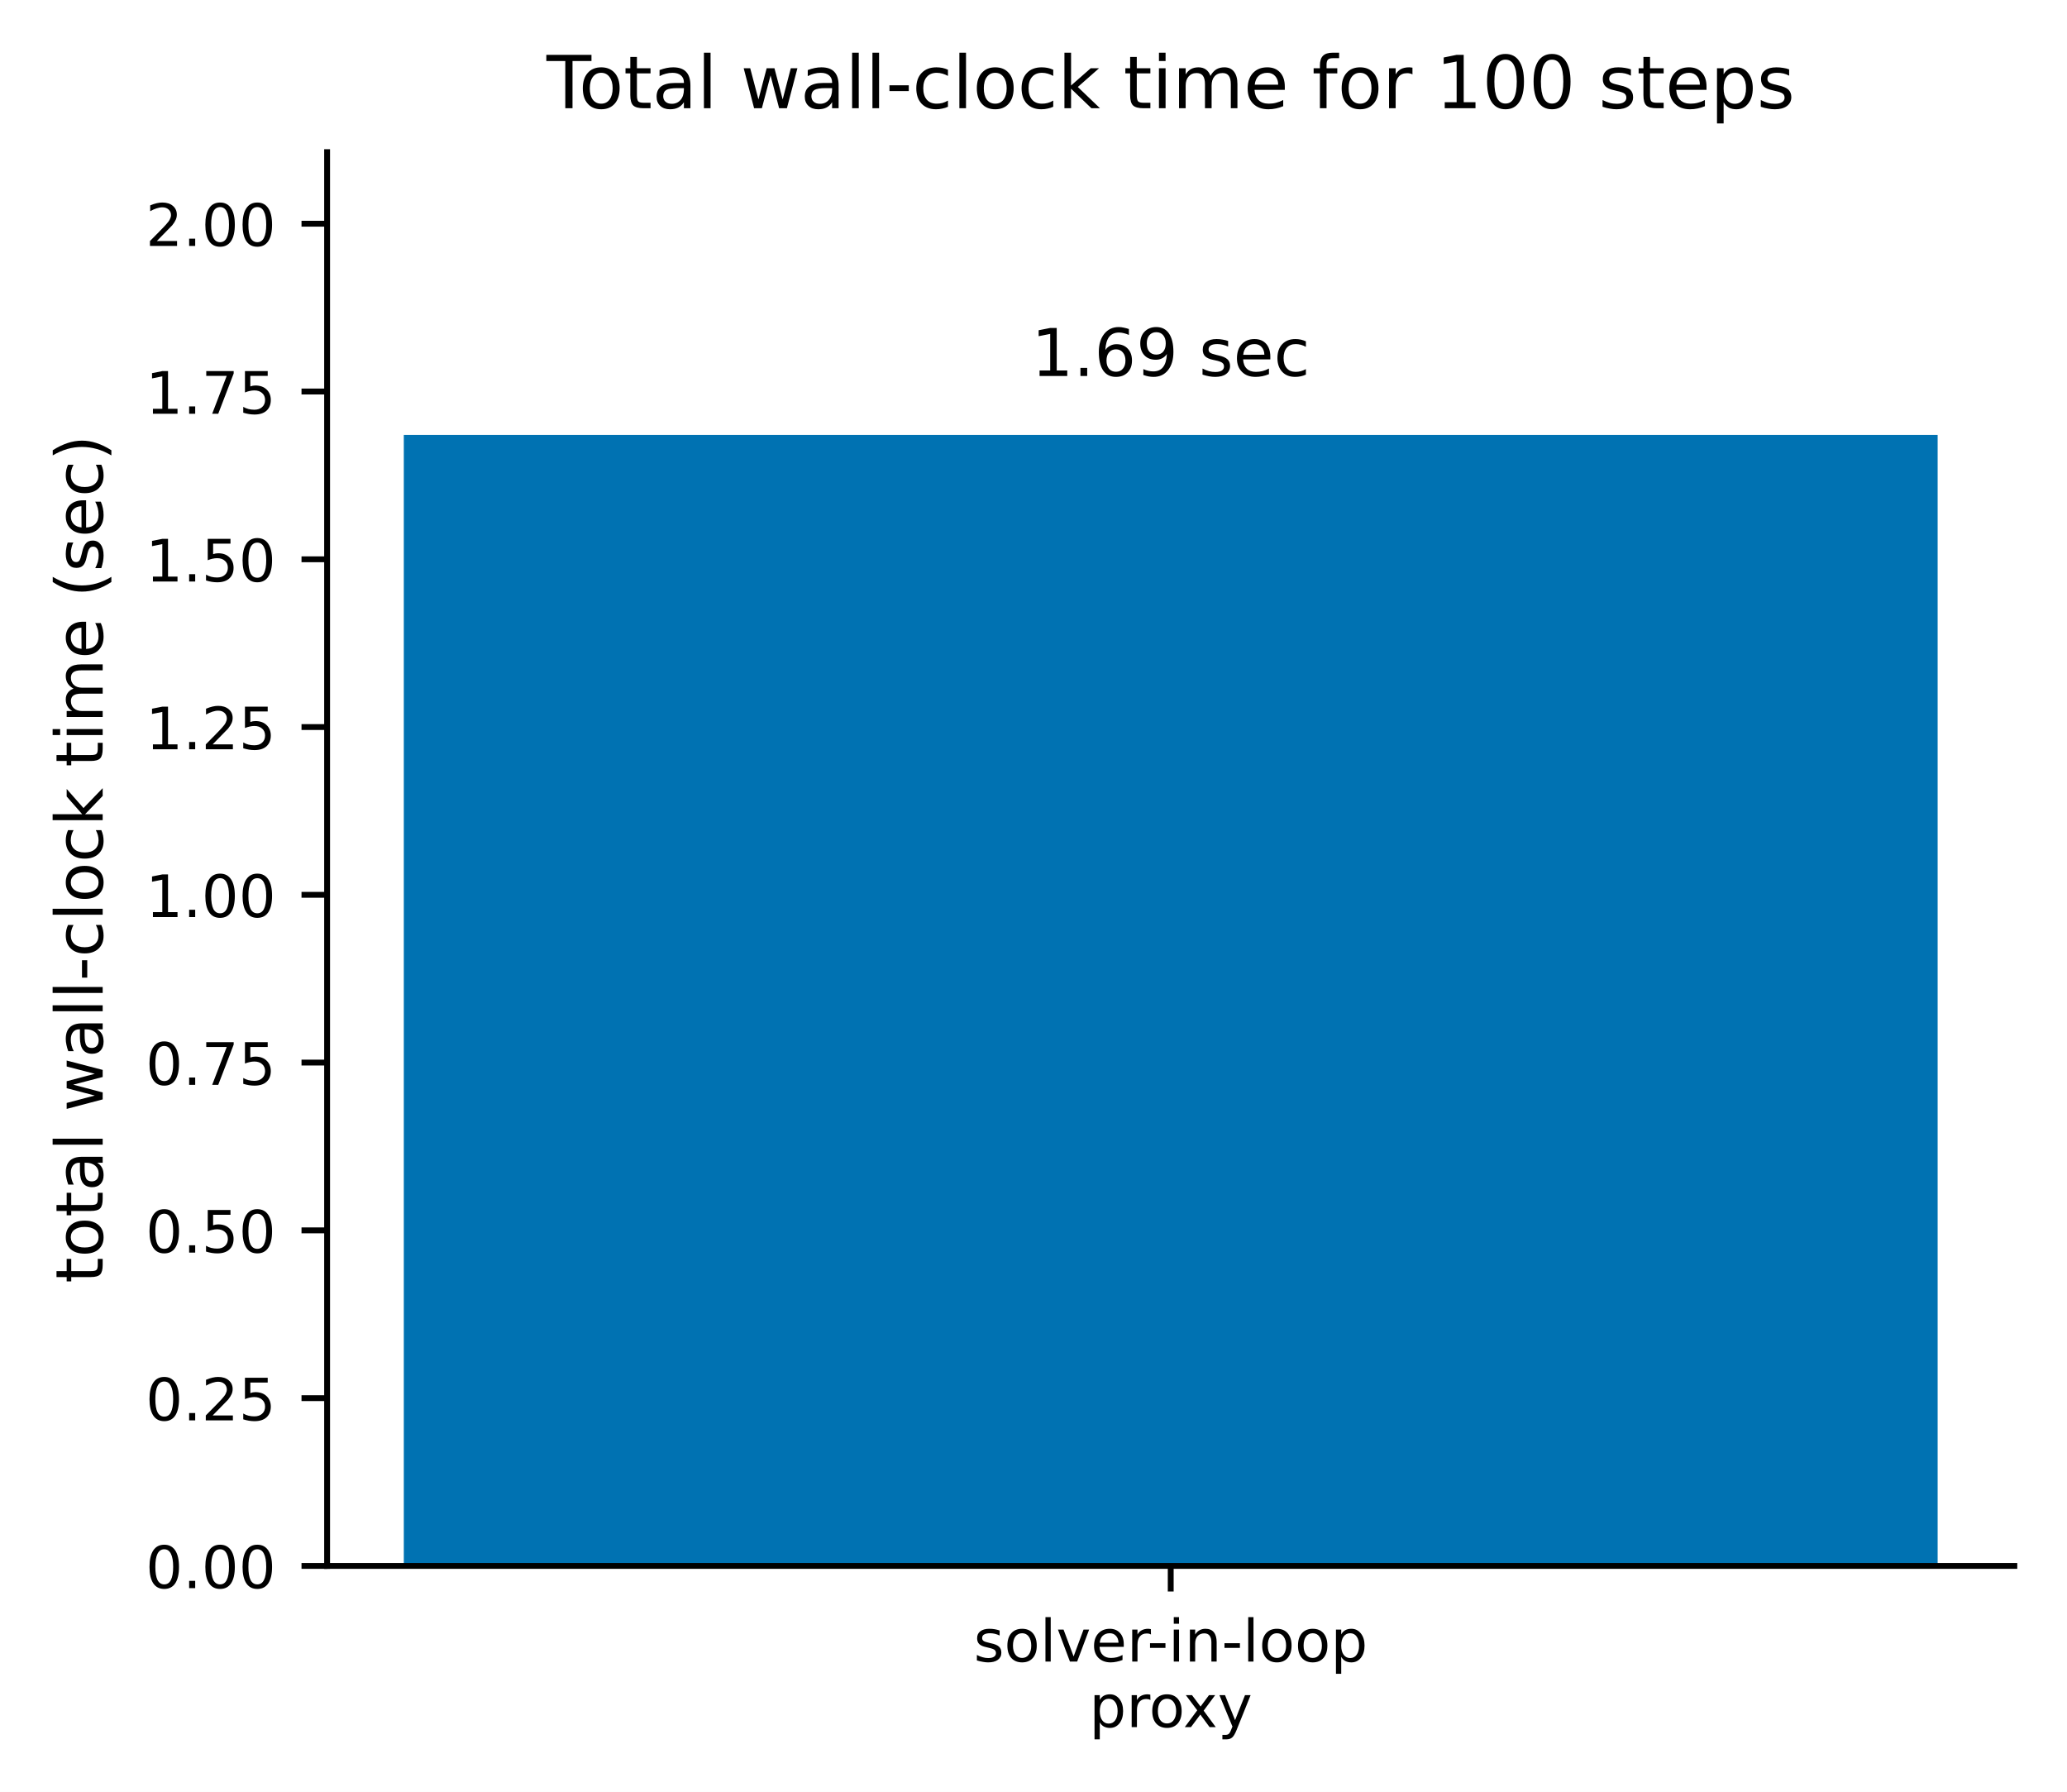
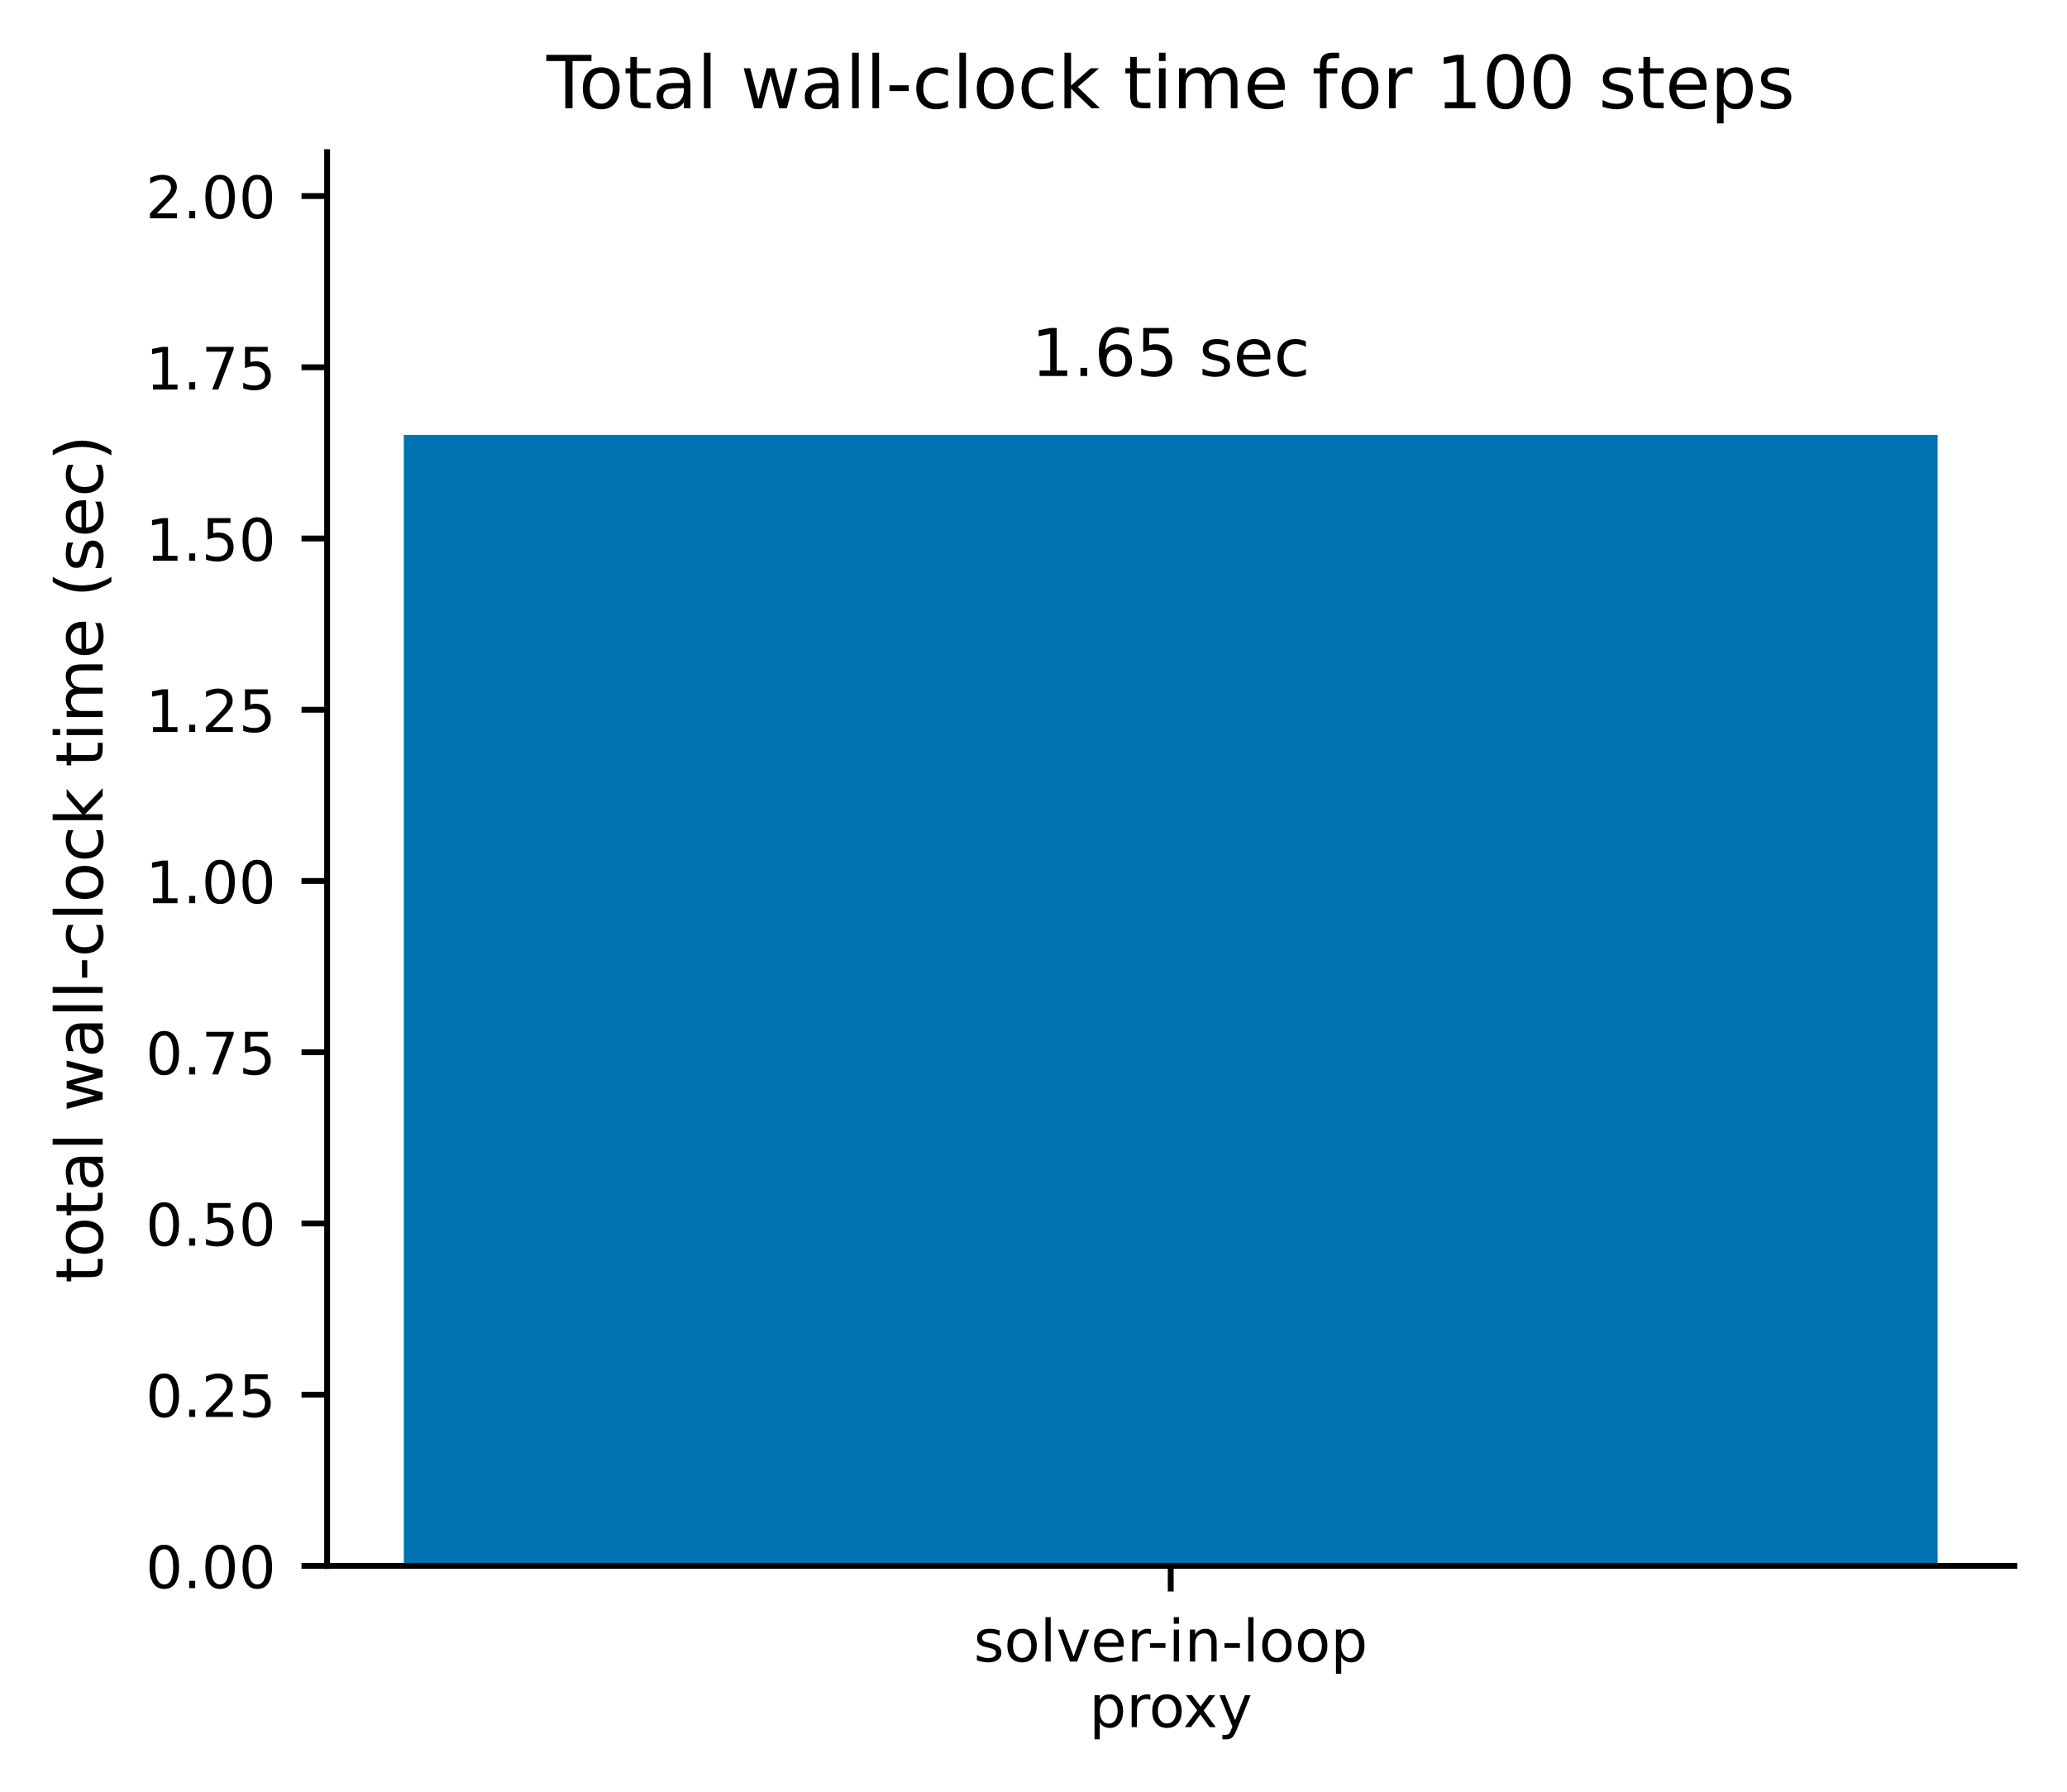
<svg xmlns="http://www.w3.org/2000/svg" xmlns:xlink="http://www.w3.org/1999/xlink" width="282.603pt" height="244.955pt" viewBox="0 0 282.603 244.955" version="1.1">
  <defs>
    <style type="text/css">*{stroke-linejoin: round; stroke-linecap: butt}</style>
  </defs>
  <g id="figure_1">
    <g id="patch_1">
      <path d="M 0 244.955  L 282.603 244.955  L 282.603 0  L 0 0  z " style="fill: #ffffff" />
    </g>
    <g id="axes_1">
      <g id="patch_2">
        <path d="M 44.723 214.054  L 275.403 214.054  L 275.403 20.798  L 44.723 20.798  z " style="fill: #ffffff" />
      </g>
      <g id="patch_3">
-         <path d="M 55.208 214.054  L 264.917 214.054  L 264.917 59.45  L 55.208 59.45  z " clip-path="url(#p6a3f6ef0bd)" style="fill: #0072b2" />
+         <path d="M 55.208 214.054  L 264.917 214.054  L 264.917 59.45  L 55.208 59.45  z " clip-path="url(#p8bf33d5b31)" style="fill: #0072b2" />
      </g>
      <g id="matplotlib.axis_1">
        <g id="xtick_1">
          <g id="line2d_1">
            <defs>
-               <path id="m0d9eac7b7d" d="M 0 0  L 0 3.5  " style="stroke: #000000; stroke-width: 0.8" />
+               <path id="me2054b6c72" d="M 0 0  L 0 3.5  " style="stroke: #000000; stroke-width: 0.8" />
            </defs>
            <g>
-               <use xlink:href="#m0d9eac7b7d" x="160.063" y="214.054" style="stroke: #000000; stroke-width: 0.8" />
+               <use xlink:href="#me2054b6c72" x="160.063" y="214.054" style="stroke: #000000; stroke-width: 0.8" />
            </g>
          </g>
          <g id="text_1">
            <text style="font-size: 8px; font-family: 'DejaVu Sans', 'Bitstream Vera Sans', 'Computer Modern Sans Serif', 'Lucida Grande', 'Verdana', 'Geneva', 'Lucid', 'Arial', 'Helvetica', 'Avant Garde', sans-serif" transform="translate(133.1241 227.1332)">solver-in-loop</text>
            <text style="font-size: 8px; font-family: 'DejaVu Sans', 'Bitstream Vera Sans', 'Computer Modern Sans Serif', 'Lucida Grande', 'Verdana', 'Geneva', 'Lucid', 'Arial', 'Helvetica', 'Avant Garde', sans-serif" transform="translate(148.9116 236.0914)">proxy</text>
          </g>
        </g>
      </g>
      <g id="matplotlib.axis_2">
        <g id="ytick_1">
          <g id="line2d_2">
            <defs>
-               <path id="m66ef6a0231" d="M 0 0  L -3.5 0  " style="stroke: #000000; stroke-width: 0.8" />
+               <path id="ma12192bd5c" d="M 0 0  L -3.5 0  " style="stroke: #000000; stroke-width: 0.8" />
            </defs>
            <g>
-               <use xlink:href="#m66ef6a0231" x="44.723" y="214.054" style="stroke: #000000; stroke-width: 0.8" />
+               <use xlink:href="#ma12192bd5c" x="44.723" y="214.054" style="stroke: #000000; stroke-width: 0.8" />
            </g>
          </g>
          <g id="text_2">
            <text style="font-size: 8px; font-family: 'DejaVu Sans', 'Bitstream Vera Sans', 'Computer Modern Sans Serif', 'Lucida Grande', 'Verdana', 'Geneva', 'Lucid', 'Arial', 'Helvetica', 'Avant Garde', sans-serif; text-anchor: end" x="37.723" y="217.094" transform="rotate(-0 37.72281 217.0938)">0.00</text>
          </g>
        </g>
        <g id="ytick_2">
          <g id="line2d_3">
            <g>
-               <use xlink:href="#m66ef6a0231" x="44.723" y="191.12" style="stroke: #000000; stroke-width: 0.8" />
+               <use xlink:href="#ma12192bd5c" x="44.723" y="190.647" style="stroke: #000000; stroke-width: 0.8" />
            </g>
          </g>
          <g id="text_3">
-             <text style="font-size: 8px; font-family: 'DejaVu Sans', 'Bitstream Vera Sans', 'Computer Modern Sans Serif', 'Lucida Grande', 'Verdana', 'Geneva', 'Lucid', 'Arial', 'Helvetica', 'Avant Garde', sans-serif; text-anchor: end" x="37.723" y="194.16" transform="rotate(-0 37.72281 194.1598)">0.25</text>
+             <text style="font-size: 8px; font-family: 'DejaVu Sans', 'Bitstream Vera Sans', 'Computer Modern Sans Serif', 'Lucida Grande', 'Verdana', 'Geneva', 'Lucid', 'Arial', 'Helvetica', 'Avant Garde', sans-serif; text-anchor: end" x="37.723" y="193.686" transform="rotate(-0 37.72281 193.6864)">0.25</text>
          </g>
        </g>
        <g id="ytick_3">
          <g id="line2d_4">
            <g>
-               <use xlink:href="#m66ef6a0231" x="44.723" y="168.186" style="stroke: #000000; stroke-width: 0.8" />
+               <use xlink:href="#ma12192bd5c" x="44.723" y="167.24" style="stroke: #000000; stroke-width: 0.8" />
            </g>
          </g>
          <g id="text_4">
-             <text style="font-size: 8px; font-family: 'DejaVu Sans', 'Bitstream Vera Sans', 'Computer Modern Sans Serif', 'Lucida Grande', 'Verdana', 'Geneva', 'Lucid', 'Arial', 'Helvetica', 'Avant Garde', sans-serif; text-anchor: end" x="37.723" y="171.226" transform="rotate(-0 37.72281 171.2258)">0.50</text>
+             <text style="font-size: 8px; font-family: 'DejaVu Sans', 'Bitstream Vera Sans', 'Computer Modern Sans Serif', 'Lucida Grande', 'Verdana', 'Geneva', 'Lucid', 'Arial', 'Helvetica', 'Avant Garde', sans-serif; text-anchor: end" x="37.723" y="170.279" transform="rotate(-0 37.72281 170.279)">0.50</text>
          </g>
        </g>
        <g id="ytick_4">
          <g id="line2d_5">
            <g>
-               <use xlink:href="#m66ef6a0231" x="44.723" y="145.252" style="stroke: #000000; stroke-width: 0.8" />
+               <use xlink:href="#ma12192bd5c" x="44.723" y="143.832" style="stroke: #000000; stroke-width: 0.8" />
            </g>
          </g>
          <g id="text_5">
-             <text style="font-size: 8px; font-family: 'DejaVu Sans', 'Bitstream Vera Sans', 'Computer Modern Sans Serif', 'Lucida Grande', 'Verdana', 'Geneva', 'Lucid', 'Arial', 'Helvetica', 'Avant Garde', sans-serif; text-anchor: end" x="37.723" y="148.292" transform="rotate(-0 37.72281 148.2919)">0.75</text>
+             <text style="font-size: 8px; font-family: 'DejaVu Sans', 'Bitstream Vera Sans', 'Computer Modern Sans Serif', 'Lucida Grande', 'Verdana', 'Geneva', 'Lucid', 'Arial', 'Helvetica', 'Avant Garde', sans-serif; text-anchor: end" x="37.723" y="146.872" transform="rotate(-0 37.72281 146.8716)">0.75</text>
          </g>
        </g>
        <g id="ytick_5">
          <g id="line2d_6">
            <g>
-               <use xlink:href="#m66ef6a0231" x="44.723" y="122.318" style="stroke: #000000; stroke-width: 0.8" />
+               <use xlink:href="#ma12192bd5c" x="44.723" y="120.425" style="stroke: #000000; stroke-width: 0.8" />
            </g>
          </g>
          <g id="text_6">
-             <text style="font-size: 8px; font-family: 'DejaVu Sans', 'Bitstream Vera Sans', 'Computer Modern Sans Serif', 'Lucida Grande', 'Verdana', 'Geneva', 'Lucid', 'Arial', 'Helvetica', 'Avant Garde', sans-serif; text-anchor: end" x="37.723" y="125.358" transform="rotate(-0 37.72281 125.3579)">1.00</text>
+             <text style="font-size: 8px; font-family: 'DejaVu Sans', 'Bitstream Vera Sans', 'Computer Modern Sans Serif', 'Lucida Grande', 'Verdana', 'Geneva', 'Lucid', 'Arial', 'Helvetica', 'Avant Garde', sans-serif; text-anchor: end" x="37.723" y="123.464" transform="rotate(-0 37.72281 123.4642)">1.00</text>
          </g>
        </g>
        <g id="ytick_6">
          <g id="line2d_7">
            <g>
-               <use xlink:href="#m66ef6a0231" x="44.723" y="99.385" style="stroke: #000000; stroke-width: 0.8" />
+               <use xlink:href="#ma12192bd5c" x="44.723" y="97.017" style="stroke: #000000; stroke-width: 0.8" />
            </g>
          </g>
          <g id="text_7">
-             <text style="font-size: 8px; font-family: 'DejaVu Sans', 'Bitstream Vera Sans', 'Computer Modern Sans Serif', 'Lucida Grande', 'Verdana', 'Geneva', 'Lucid', 'Arial', 'Helvetica', 'Avant Garde', sans-serif; text-anchor: end" x="37.723" y="102.424" transform="rotate(-0 37.72281 102.4239)">1.25</text>
+             <text style="font-size: 8px; font-family: 'DejaVu Sans', 'Bitstream Vera Sans', 'Computer Modern Sans Serif', 'Lucida Grande', 'Verdana', 'Geneva', 'Lucid', 'Arial', 'Helvetica', 'Avant Garde', sans-serif; text-anchor: end" x="37.723" y="100.057" transform="rotate(-0 37.72281 100.0569)">1.25</text>
          </g>
        </g>
        <g id="ytick_7">
          <g id="line2d_8">
            <g>
-               <use xlink:href="#m66ef6a0231" x="44.723" y="76.451" style="stroke: #000000; stroke-width: 0.8" />
+               <use xlink:href="#ma12192bd5c" x="44.723" y="73.61" style="stroke: #000000; stroke-width: 0.8" />
            </g>
          </g>
          <g id="text_8">
-             <text style="font-size: 8px; font-family: 'DejaVu Sans', 'Bitstream Vera Sans', 'Computer Modern Sans Serif', 'Lucida Grande', 'Verdana', 'Geneva', 'Lucid', 'Arial', 'Helvetica', 'Avant Garde', sans-serif; text-anchor: end" x="37.723" y="79.49" transform="rotate(-0 37.72281 79.4899)">1.50</text>
+             <text style="font-size: 8px; font-family: 'DejaVu Sans', 'Bitstream Vera Sans', 'Computer Modern Sans Serif', 'Lucida Grande', 'Verdana', 'Geneva', 'Lucid', 'Arial', 'Helvetica', 'Avant Garde', sans-serif; text-anchor: end" x="37.723" y="76.649" transform="rotate(-0 37.72281 76.64946)">1.50</text>
          </g>
        </g>
        <g id="ytick_8">
          <g id="line2d_9">
            <g>
-               <use xlink:href="#m66ef6a0231" x="44.723" y="53.517" style="stroke: #000000; stroke-width: 0.8" />
+               <use xlink:href="#ma12192bd5c" x="44.723" y="50.203" style="stroke: #000000; stroke-width: 0.8" />
            </g>
          </g>
          <g id="text_9">
-             <text style="font-size: 8px; font-family: 'DejaVu Sans', 'Bitstream Vera Sans', 'Computer Modern Sans Serif', 'Lucida Grande', 'Verdana', 'Geneva', 'Lucid', 'Arial', 'Helvetica', 'Avant Garde', sans-serif; text-anchor: end" x="37.723" y="56.556" transform="rotate(-0 37.72281 56.55591)">1.75</text>
+             <text style="font-size: 8px; font-family: 'DejaVu Sans', 'Bitstream Vera Sans', 'Computer Modern Sans Serif', 'Lucida Grande', 'Verdana', 'Geneva', 'Lucid', 'Arial', 'Helvetica', 'Avant Garde', sans-serif; text-anchor: end" x="37.723" y="53.242" transform="rotate(-0 37.72281 53.24207)">1.75</text>
          </g>
        </g>
        <g id="ytick_9">
          <g id="line2d_10">
            <g>
-               <use xlink:href="#m66ef6a0231" x="44.723" y="30.583" style="stroke: #000000; stroke-width: 0.8" />
+               <use xlink:href="#ma12192bd5c" x="44.723" y="26.795" style="stroke: #000000; stroke-width: 0.8" />
            </g>
          </g>
          <g id="text_10">
-             <text style="font-size: 8px; font-family: 'DejaVu Sans', 'Bitstream Vera Sans', 'Computer Modern Sans Serif', 'Lucida Grande', 'Verdana', 'Geneva', 'Lucid', 'Arial', 'Helvetica', 'Avant Garde', sans-serif; text-anchor: end" x="37.723" y="33.622" transform="rotate(-0 37.72281 33.62192)">2.00</text>
+             <text style="font-size: 8px; font-family: 'DejaVu Sans', 'Bitstream Vera Sans', 'Computer Modern Sans Serif', 'Lucida Grande', 'Verdana', 'Geneva', 'Lucid', 'Arial', 'Helvetica', 'Avant Garde', sans-serif; text-anchor: end" x="37.723" y="29.835" transform="rotate(-0 37.72281 29.83468)">2.00</text>
          </g>
        </g>
        <g id="text_11">
          <text style="font-size: 9px; font-family: 'DejaVu Sans', 'Bitstream Vera Sans', 'Computer Modern Sans Serif', 'Lucida Grande', 'Verdana', 'Geneva', 'Lucid', 'Arial', 'Helvetica', 'Avant Garde', sans-serif; text-anchor: middle" x="14.039" y="117.426" transform="rotate(-90 14.03859 117.4264)">total wall-clock time (sec)</text>
        </g>
      </g>
      <g id="patch_4">
        <path d="M 44.723 214.054  L 44.723 20.798  " style="fill: none; stroke: #000000; stroke-width: 0.8; stroke-linejoin: miter; stroke-linecap: square" />
      </g>
      <g id="patch_5">
        <path d="M 44.723 214.054  L 275.403 214.054  " style="fill: none; stroke: #000000; stroke-width: 0.8; stroke-linejoin: miter; stroke-linecap: square" />
      </g>
      <g id="text_12">
-         <text style="font-size: 9px; font-family: 'DejaVu Sans', 'Bitstream Vera Sans', 'Computer Modern Sans Serif', 'Lucida Grande', 'Verdana', 'Geneva', 'Lucid', 'Arial', 'Helvetica', 'Avant Garde', sans-serif; text-anchor: middle" x="160.063" y="51.394" transform="rotate(-0 160.0628 51.39373)">1.69 sec</text>
+         <text style="font-size: 9px; font-family: 'DejaVu Sans', 'Bitstream Vera Sans', 'Computer Modern Sans Serif', 'Lucida Grande', 'Verdana', 'Geneva', 'Lucid', 'Arial', 'Helvetica', 'Avant Garde', sans-serif; text-anchor: middle" x="160.063" y="51.394" transform="rotate(-0 160.0628 51.39373)">1.65 sec</text>
      </g>
      <g id="text_13">
        <text style="font-size: 10px; font-family: 'DejaVu Sans', 'Bitstream Vera Sans', 'Computer Modern Sans Serif', 'Lucida Grande', 'Verdana', 'Geneva', 'Lucid', 'Arial', 'Helvetica', 'Avant Garde', sans-serif; text-anchor: middle" x="160.063" y="14.798" transform="rotate(-0 160.0628 14.79844)">Total wall-clock time for 100 steps</text>
      </g>
    </g>
  </g>
  <defs>
-     <clipPath id="p6a3f6ef0bd">
+     <clipPath id="p8bf33d5b31">
      <rect x="44.723" y="20.798" width="230.68" height="193.256" />
    </clipPath>
  </defs>
</svg>
